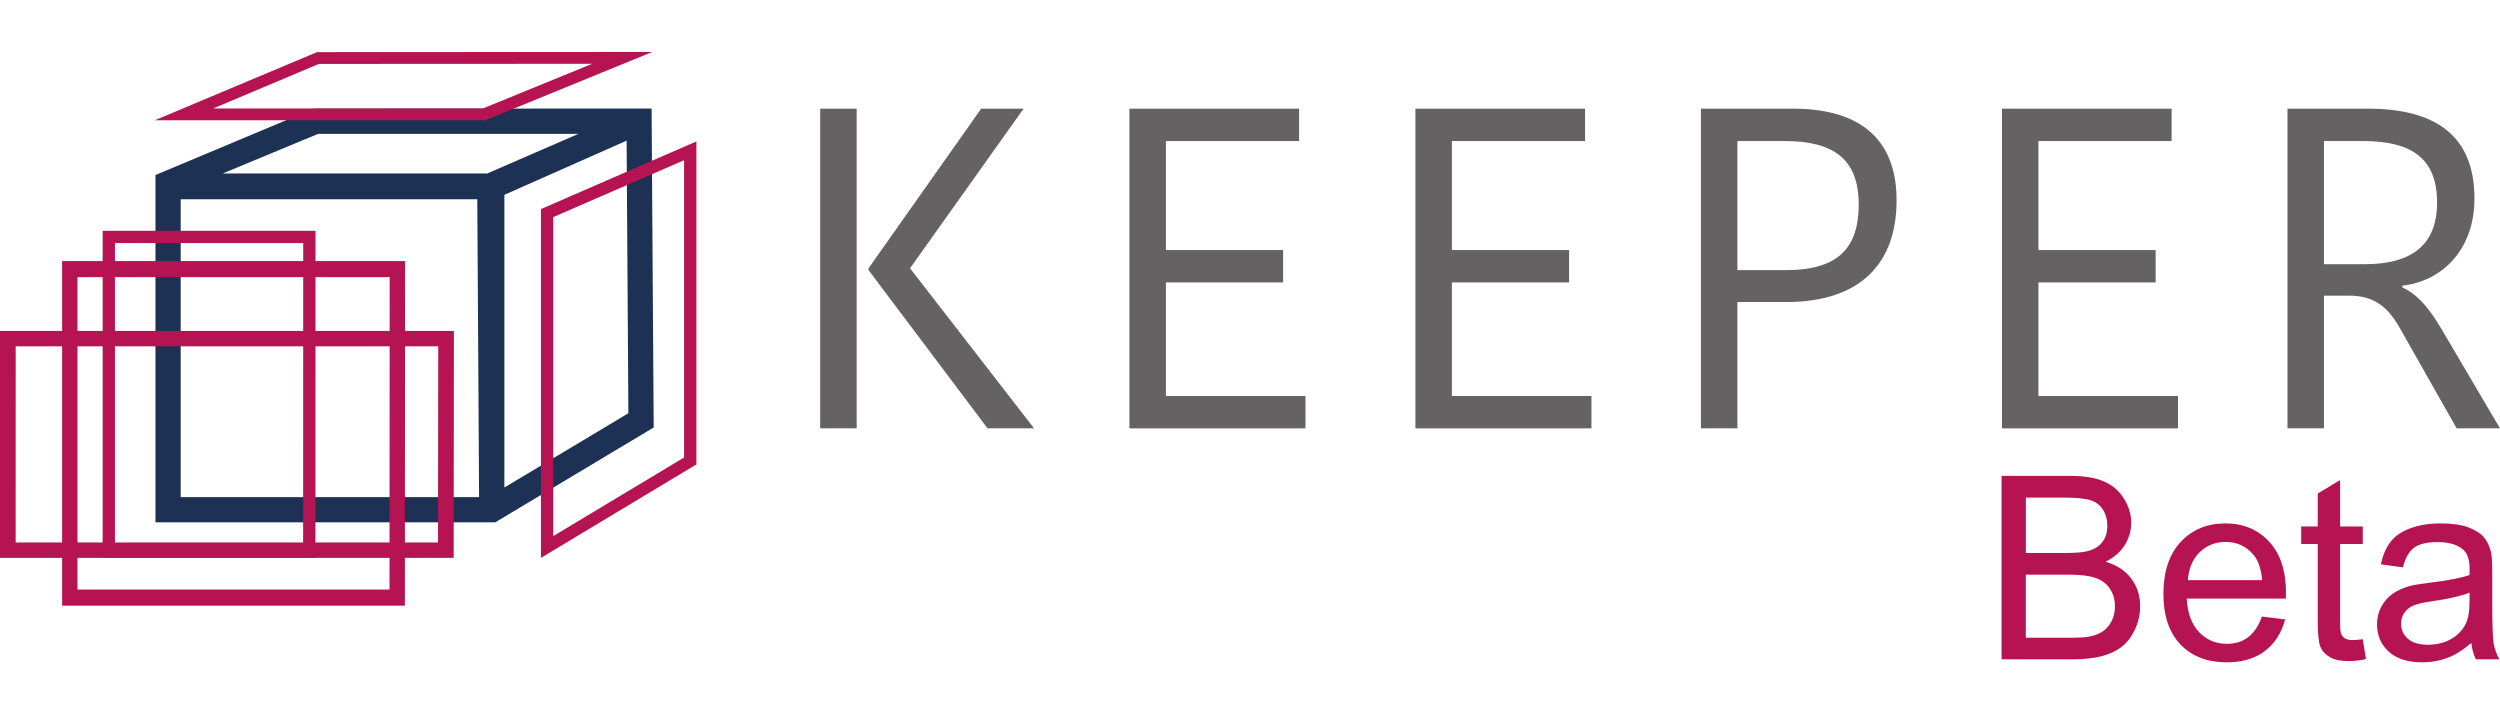
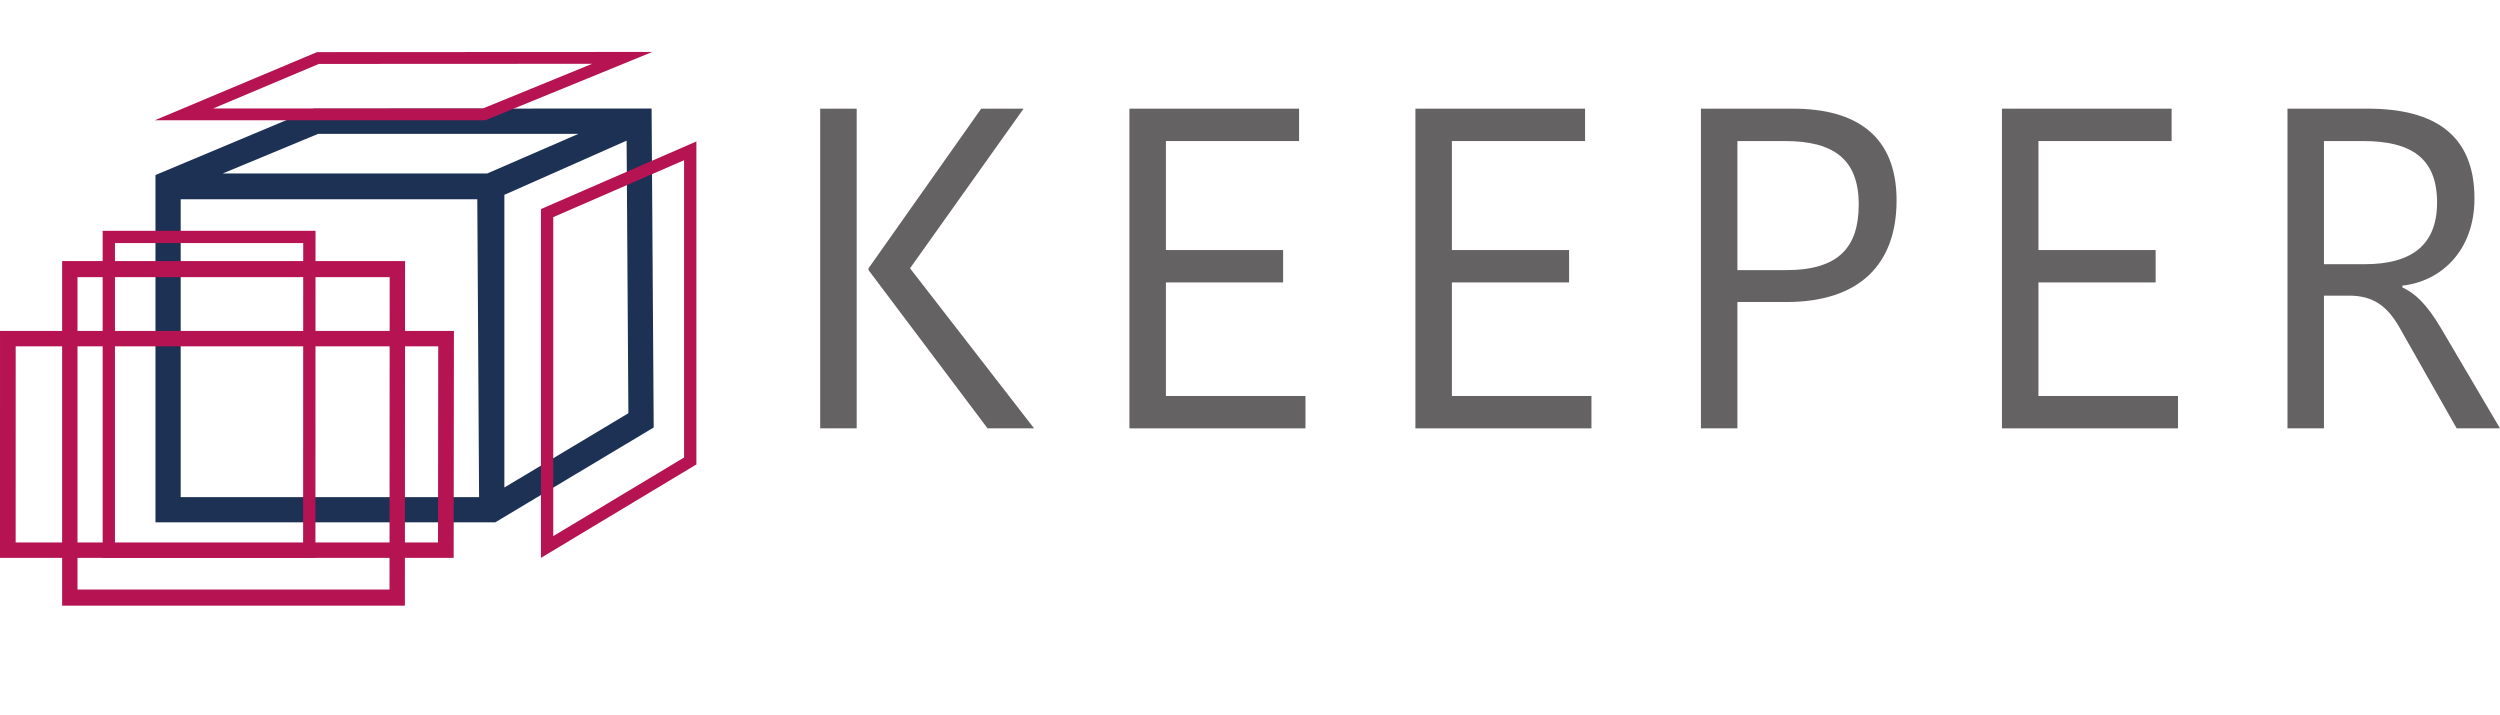
<svg xmlns="http://www.w3.org/2000/svg" viewBox="0 0 140 40" height="40" width="140" xml:space="preserve" version="1.1" id="svg2">
  <defs id="defs6" />
  <g transform="matrix(1.25,0,0,-1.25,0,40)" id="g10">
    <g id="g4224" transform="matrix(0.2963694,0,0,0.2963694,-5.655678,2.326656)">
      <path id="path14" style="fill:#1d3155;fill-opacity:1;fill-rule:nonzero;stroke:none" d="m 114.071,37.657 -18.745,-11.225 0,44.24 18.478,8.193 0.267,-41.209 z m -61.323,36.244 14.411,5.982 39.351,0 -13.779,-5.982 -39.983,0 z m -6.351,-48.925 0,45.029 44.835,0 0.27,-45.029 -45.105,0 z M 117.58,83.72 66.507,83.696 42.584,73.667 l 0,-52.504 51.359,0 23.613,14.136 0.342,0.203 -0.318,48.217" />
      <path id="path16" style="fill:#b61352;fill-opacity:1;fill-rule:nonzero;stroke:none" d="m 36.46,17.656 0,45.721 28.46,0 -0.015,-45.721 -28.445,0 z m -1.86,47.581 0,-49.44 32.165,0 0.015,49.44 -32.18,0" />
      <path id="path18" style="fill:#b61352;fill-opacity:1;fill-rule:nonzero;stroke:none" d="m 30.799,11.003 0,47.225 47.189,0 -0.025,-47.225 -47.164,0 z m -2.325,49.661 0,-52.098 51.812,0 0.028,52.098 -51.841,0" />
      <path id="path20" style="fill:#b61352;fill-opacity:1;fill-rule:nonzero;stroke:none" d="m 92.08,83.73 -40.766,0 15.964,6.729 41.315,0.02 -16.512,-6.749 z m -25.075,8.516 -24.526,-10.304 49.953,0 25.262,10.33 -50.689,-0.026" />
      <path id="path22" style="fill:#b61352;fill-opacity:1;fill-rule:nonzero;stroke:none" d="m 102.716,67.303 0,-48.218 19.776,11.886 0,44.936 -19.776,-8.604 z m -1.86,-51.507 0,52.725 23.496,10.222 0,-48.825 -0.225,-0.134 -23.271,-13.989" />
      <path id="path24" style="fill:#b61352;fill-opacity:1;fill-rule:nonzero;stroke:none" d="m 85.296,18.121 -63.845,0 0.004,29.651 63.871,0 -0.03,-29.651 z m -66.211,31.976 -0.002,-34.3 68.579,0 0.035,34.3 -68.612,0" />
      <path id="path26" style="fill:#656263;fill-opacity:1;fill-rule:nonzero;stroke:none" d="m 167.401,83.697 6.411,0 -17.166,-24.128 18.752,-24.198 -7.032,0 -17.993,23.922 0,0.276 17.028,24.128 z m -18.82,-48.327 -5.516,0 0,48.327 5.516,0 0,-48.327" />
      <path id="path28" style="fill:#656263;fill-opacity:1;fill-rule:nonzero;stroke:none" d="m 189.811,35.37 0,48.327 25.645,0 0,-4.895 -20.13,0 0,-16.477 17.717,0 0,-4.895 -17.717,0 0,-17.166 21.095,0 0,-4.894 -26.61,0" />
      <path id="path30" style="fill:#656263;fill-opacity:1;fill-rule:nonzero;stroke:none" d="m 233.04,35.37 0,48.327 25.646,0 0,-4.895 -20.131,0 0,-16.477 17.717,0 0,-4.895 -17.717,0 0,-17.166 21.095,0 0,-4.894 -26.61,0" />
      <path id="path32" style="fill:#656263;fill-opacity:1;fill-rule:nonzero;stroke:none" d="m 281.715,78.802 0,-19.51 7.377,0 c 7.997,0 10.961,3.516 10.961,9.927 0,6.894 -3.861,9.582 -11.168,9.582 l -7.17,0 z m 24.06,-8.962 c 0,-9.652 -5.585,-15.373 -16.683,-15.373 l -7.377,0 0,-19.097 -5.515,0 0,48.327 13.926,0 c 9.582,0 15.649,-4.136 15.649,-13.856" />
      <path id="path34" style="fill:#656263;fill-opacity:1;fill-rule:nonzero;stroke:none" d="m 321.705,35.37 0,48.327 25.646,0 0,-4.895 -20.131,0 0,-16.477 17.717,0 0,-4.895 -17.717,0 0,-17.166 21.095,0 0,-4.894 -26.61,0" />
      <path id="path36" style="fill:#656263;fill-opacity:1;fill-rule:nonzero;stroke:none" d="m 370.38,60.189 6.205,0 c 6.686,0 10.893,2.62 10.893,9.307 0,6.756 -3.93,9.307 -11.238,9.307 l -5.86,0 0,-18.613 z m 6.618,23.508 c 10.065,0 16.132,-3.929 16.132,-13.581 0,-7.928 -5.102,-12.548 -10.893,-13.168 l 0,-0.275 c 1.931,-0.896 3.655,-2.482 5.861,-6.205 l 8.892,-15.098 -6.549,0 -8.755,15.443 c -1.861,3.171 -3.999,4.619 -7.514,4.619 l -3.792,0 0,-20.061 -5.515,0 0,48.327 12.133,0" />
    </g>
-     <g transform="matrix(1.020669,0,0,-1.020669,-199.4078,131.4859)" style="font-style:normal;font-variant:normal;font-weight:normal;font-stretch:normal;font-size:11.25px;line-height:95%;font-family:Arial;-inkscape-font-specification:'Arial, Normal';text-align:start;letter-spacing:0px;word-spacing:0px;writing-mode:lr-tb;text-anchor:start;fill:#b61352;fill-opacity:1;stroke:none;stroke-width:1px;stroke-linecap:butt;stroke-linejoin:miter;stroke-opacity:1" id="flowRoot4842">
-       <path d="m 283.224,126.412 0,-8.053 3.021,0 q 0.923,0 1.478,0.247 0.56,0.242 0.873,0.753 0.319,0.505 0.319,1.06 0,0.516 -0.28,0.972 -0.28,0.456 -0.846,0.736 0.731,0.214 1.121,0.731 0.396,0.516 0.396,1.219 0,0.566 -0.242,1.055 -0.236,0.483 -0.588,0.747 -0.352,0.264 -0.884,0.401 -0.527,0.132 -1.296,0.132 l -3.071,0 z m 1.066,-4.669 1.741,0 q 0.709,0 1.016,-0.093 0.406,-0.121 0.61,-0.401 0.209,-0.28 0.209,-0.703 0,-0.401 -0.192,-0.703 -0.192,-0.308 -0.549,-0.417 -0.357,-0.115 -1.225,-0.115 l -1.609,0 0,2.433 z m 0,3.719 2.005,0 q 0.516,0 0.725,-0.038 0.368,-0.066 0.615,-0.22 0.247,-0.154 0.406,-0.445 0.159,-0.297 0.159,-0.681 0,-0.45 -0.231,-0.78 -0.231,-0.335 -0.643,-0.467 -0.406,-0.137 -1.176,-0.137 l -1.862,0 0,2.769 z" style="" id="path4973" />
-       <path d="m 294.65,124.533 1.022,0.126 q -0.242,0.895 -0.895,1.39 -0.654,0.494 -1.67,0.494 -1.28,0 -2.032,-0.786 -0.747,-0.791 -0.747,-2.214 0,-1.472 0.758,-2.285 0.758,-0.813 1.967,-0.813 1.17,0 1.912,0.797 0.742,0.797 0.742,2.241 0,0.088 -0.005,0.264 l -4.351,0 q 0.055,0.961 0.544,1.472 0.489,0.511 1.219,0.511 0.544,0 0.928,-0.286 0.385,-0.286 0.61,-0.912 z m -3.246,-1.599 3.257,0 q -0.066,-0.736 -0.374,-1.104 -0.472,-0.571 -1.225,-0.571 -0.681,0 -1.148,0.456 -0.461,0.456 -0.511,1.219 z" style="" id="path4975" />
-       <path d="m 299.078,125.528 0.143,0.873 q -0.417,0.088 -0.747,0.088 -0.538,0 -0.835,-0.17 -0.297,-0.17 -0.417,-0.445 -0.121,-0.28 -0.121,-1.17 l 0,-3.356 -0.725,0 0,-0.769 0.725,0 0,-1.445 0.983,-0.593 0,2.038 0.994,0 0,0.769 -0.994,0 0,3.411 q 0,0.423 0.049,0.544 0.055,0.121 0.17,0.192 0.121,0.071 0.341,0.071 0.165,0 0.434,-0.038 z" style="" id="path4977" />
-       <path d="m 303.846,125.692 q -0.549,0.467 -1.06,0.659 -0.505,0.192 -1.088,0.192 -0.961,0 -1.478,-0.467 -0.516,-0.472 -0.516,-1.203 0,-0.428 0.192,-0.78 0.198,-0.357 0.511,-0.571 0.319,-0.214 0.714,-0.324 0.291,-0.077 0.879,-0.148 1.198,-0.143 1.763,-0.341 0.005,-0.203 0.005,-0.258 0,-0.604 -0.28,-0.851 -0.379,-0.335 -1.126,-0.335 -0.698,0 -1.033,0.247 -0.33,0.242 -0.489,0.862 l -0.967,-0.132 q 0.132,-0.621 0.434,-1 0.302,-0.385 0.873,-0.588 0.571,-0.209 1.324,-0.209 0.747,0 1.214,0.176 0.467,0.176 0.687,0.445 0.22,0.264 0.308,0.67 0.049,0.253 0.049,0.912 l 0,1.318 q 0,1.379 0.06,1.747 0.066,0.363 0.253,0.698 l -1.033,0 q -0.154,-0.308 -0.198,-0.72 z m -0.082,-2.208 q -0.538,0.22 -1.615,0.374 -0.61,0.088 -0.862,0.198 -0.253,0.11 -0.39,0.324 -0.137,0.209 -0.137,0.467 0,0.396 0.297,0.659 0.302,0.264 0.879,0.264 0.571,0 1.016,-0.247 0.445,-0.253 0.654,-0.687 0.159,-0.335 0.159,-0.989 l 0,-0.363 z" style="" id="path4979" />
-     </g>
  </g>
</svg>
